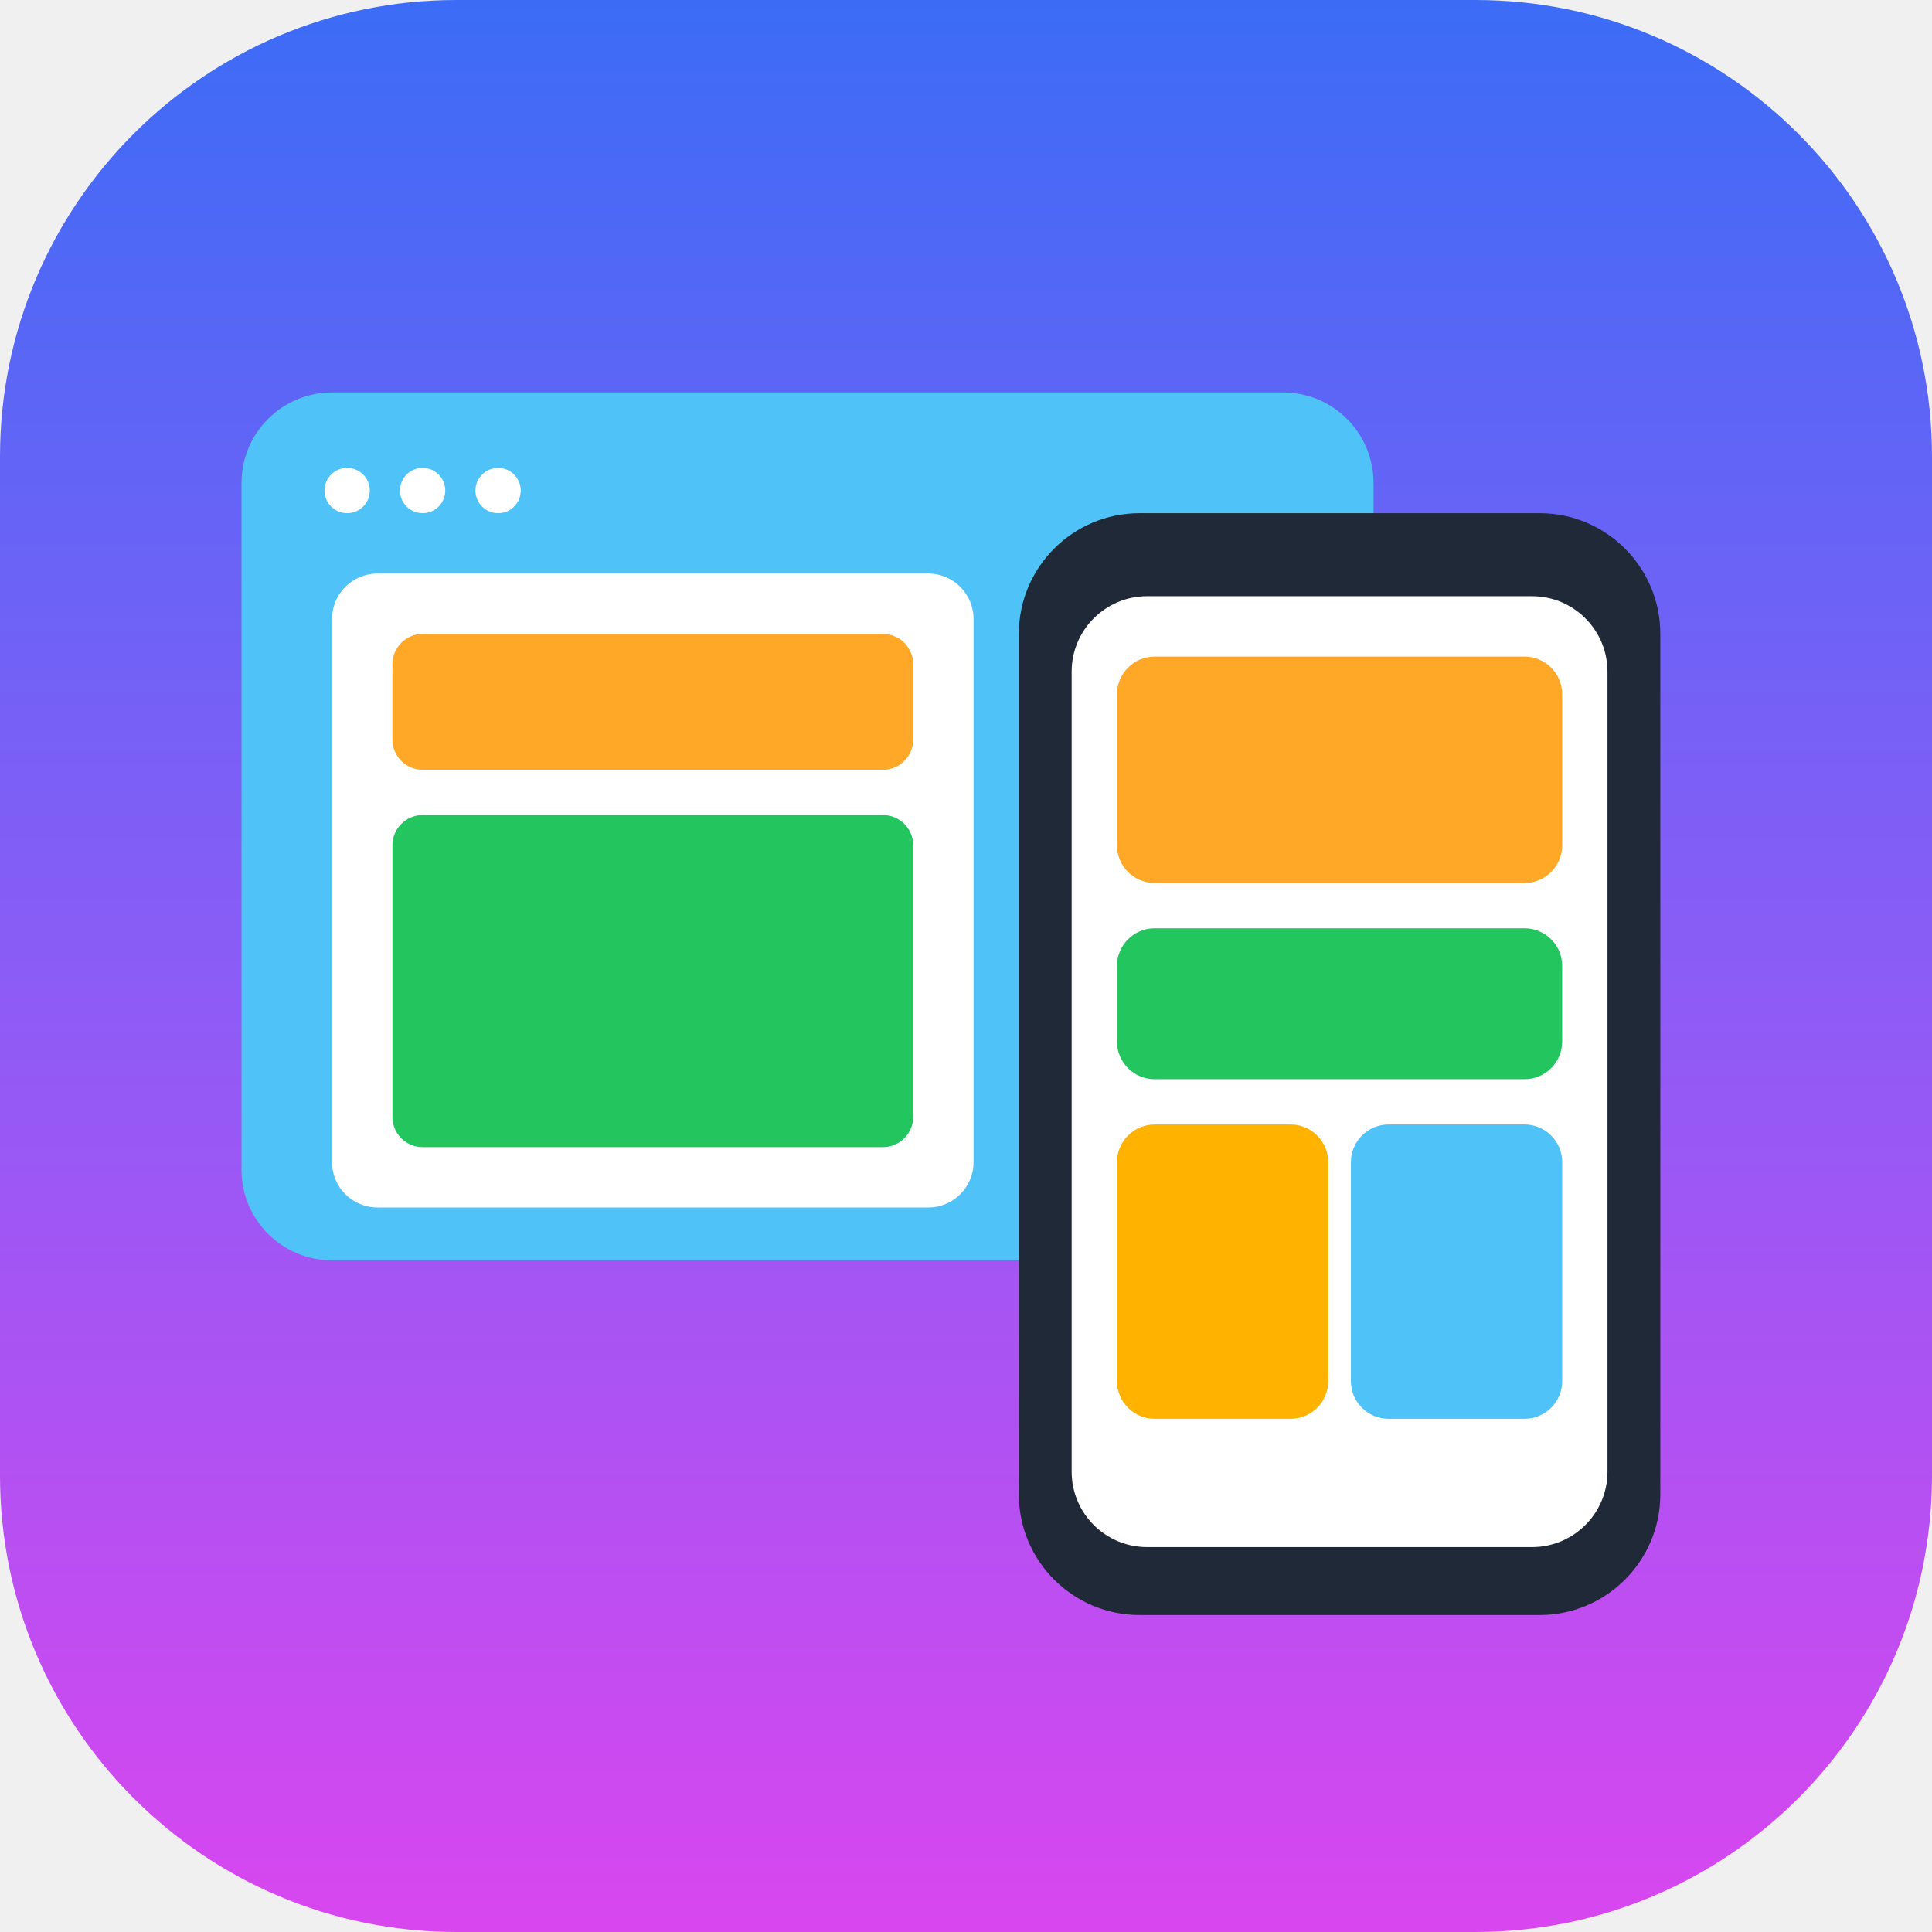
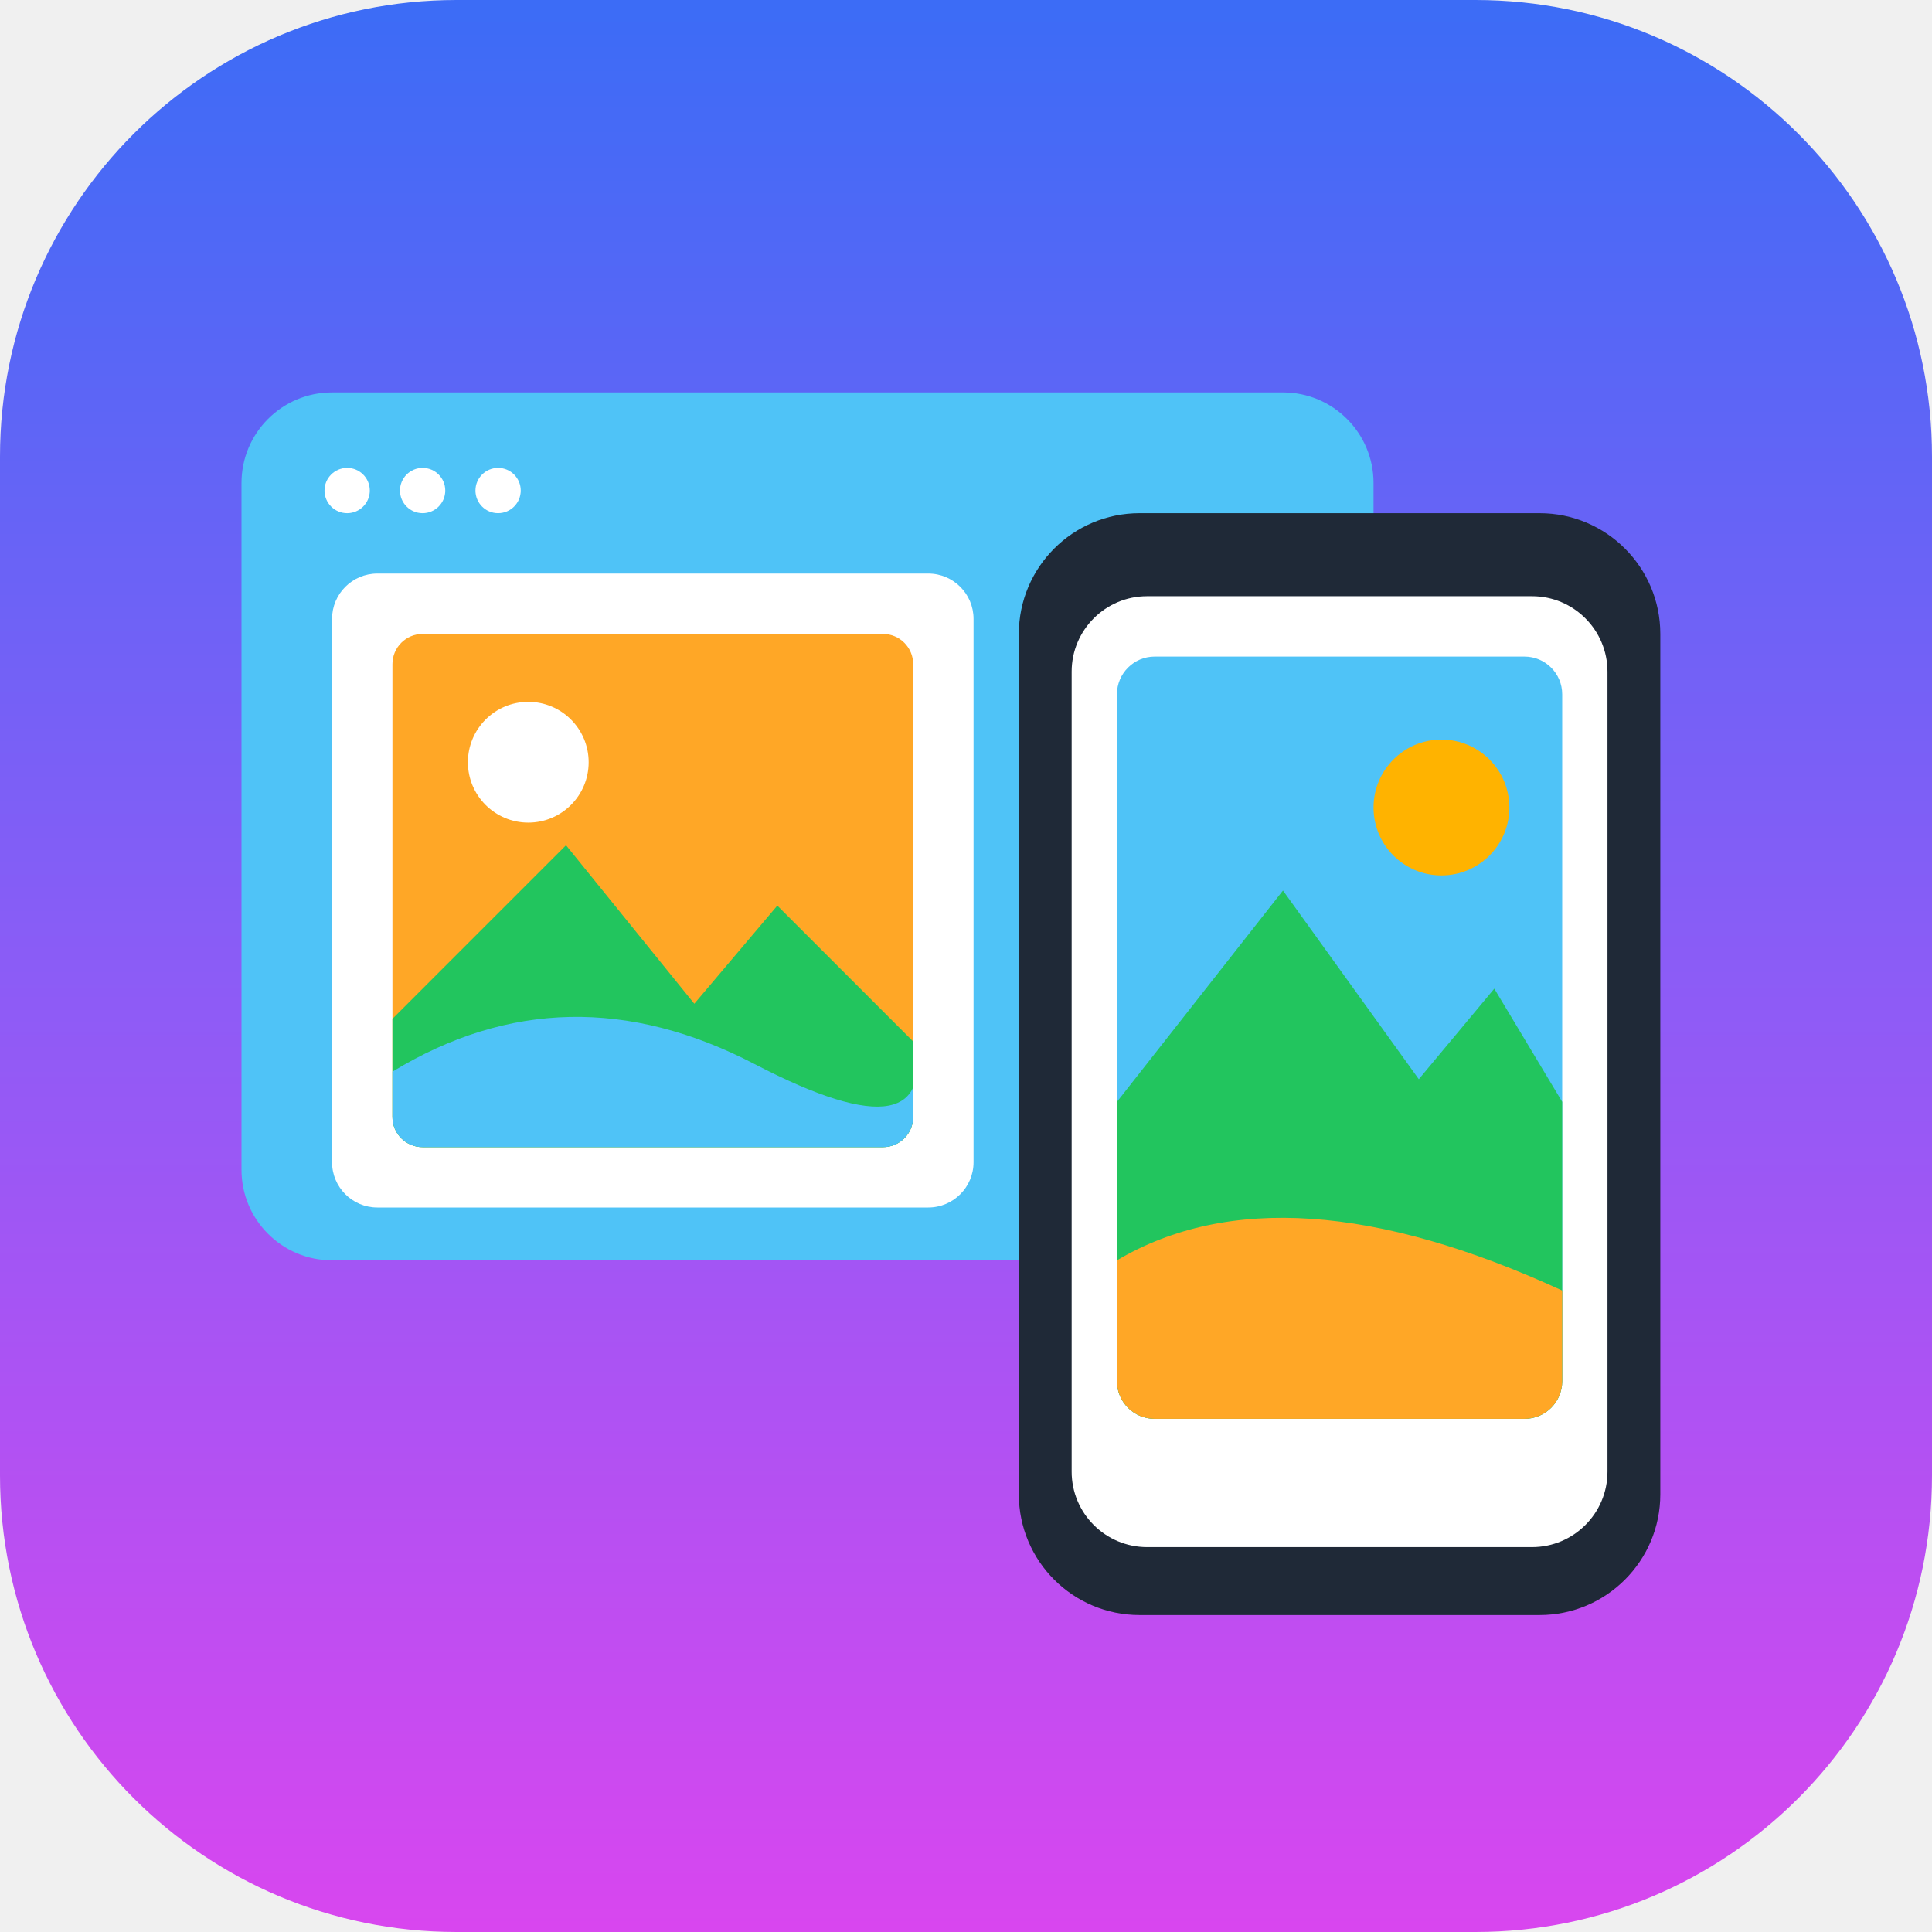
<svg xmlns="http://www.w3.org/2000/svg" viewBox="0 0 512 512">
  <defs>
    <linearGradient id="bg" x1="0" y1="0" x2="0" y2="1">
      <stop offset="0" stop-color="#3B6CF6" />
      <stop offset=".5" stop-color="#8B5CF6" />
      <stop offset="1" stop-color="#D946EF" />
    </linearGradient>
+     <clipPath id="c1">
+       <rect x="104" y="168" width="138" height="136" rx="8" />
+     </clipPath>
+     <clipPath id="c2">
+       <rect x="296" y="174" width="118" height="202" rx="10" />
+     </clipPath>
  </defs>
  <rect width="512" height="512" rx="121" fill="url(#bg)" />
  <rect x="64" y="104" width="300" height="230" rx="24" fill="#4FC3F7" />
  <circle cx="92" cy="130" r="6" fill="#FFFFFF" />
  <circle cx="112" cy="130" r="6" fill="#FFFFFF" />
  <circle cx="132" cy="130" r="6" fill="#FFFFFF" />
  <rect x="88" y="152" width="170" height="168" rx="12" fill="#FFFFFF" />
-   <rect x="104" y="168" width="138" height="36" rx="8" fill="#FFA726" />
-   <rect x="104" y="216" width="138" height="88" rx="8" fill="#22C55E" />
+   <g clip-path="url(#c1)">
+     <rect x="104" y="168" width="138" height="136" fill="#FFA726" />
+     <circle cx="140" cy="202" r="16" fill="#FFFFFF" />
+     <path d="M104 304V270L150 224L184 266L206 240L242 276V304Z" fill="#22C55E" />
+     <path d="M104 304V284Q150 256 200 282T242 274V304Z" fill="#4FC3F7" />
+   </g>
  <rect x="270" y="136" width="170" height="292" rx="32" fill="#1F2937" />
  <rect x="284" y="158" width="142" height="252" rx="20" fill="#FFFFFF" />
-   <rect x="296" y="174" width="118" height="60" rx="10" fill="#FFA726" />
-   <rect x="296" y="246" width="118" height="40" rx="10" fill="#22C55E" />
-   <rect x="296" y="298" width="56" height="78" rx="10" fill="#FFB300" />
-   <rect x="358" y="298" width="56" height="78" rx="10" fill="#4FC3F7" />
+   <g clip-path="url(#c2)">
+     <rect x="296" y="174" width="118" height="202" fill="#4FC3F7" />
+     <circle cx="382" cy="214" r="18" fill="#FFB300" />
+     <path d="M296 376V292L340 236L376 286L396 262L414 292V376Z" fill="#22C55E" />
+     <path d="M296 376V334Q340 308 414 342V376Z" fill="#FFA726" />
+   </g>
</svg>
